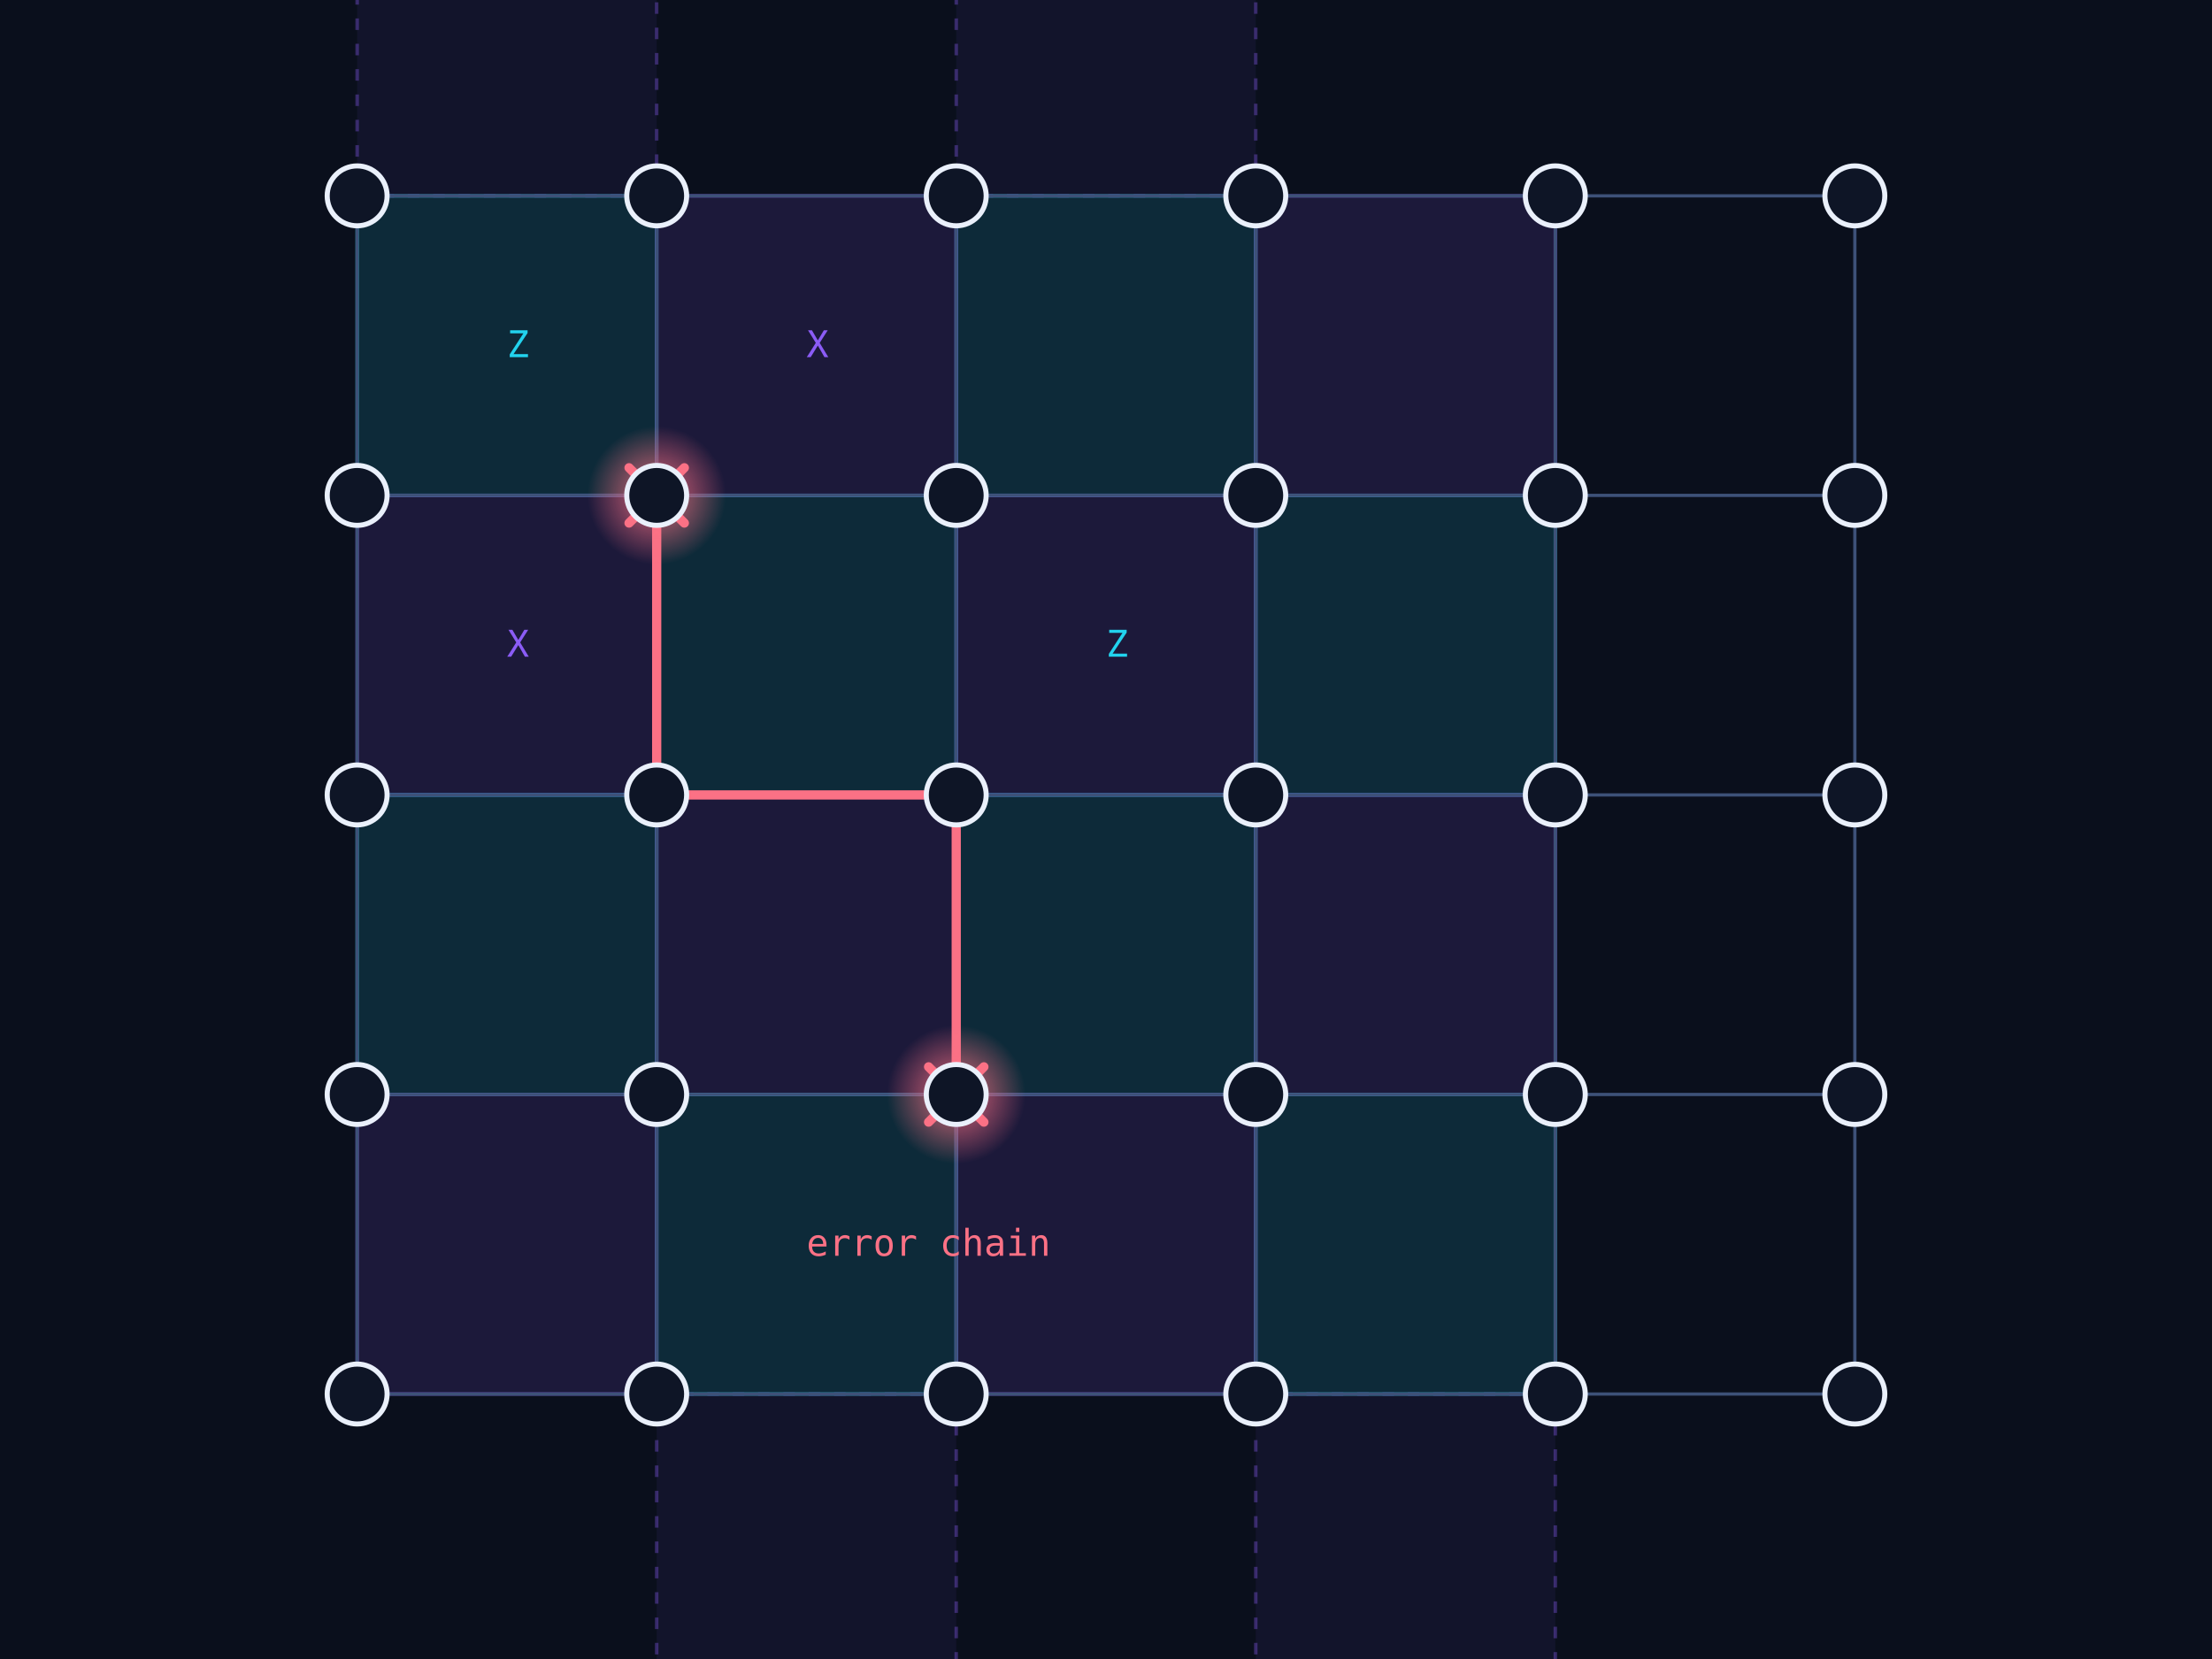
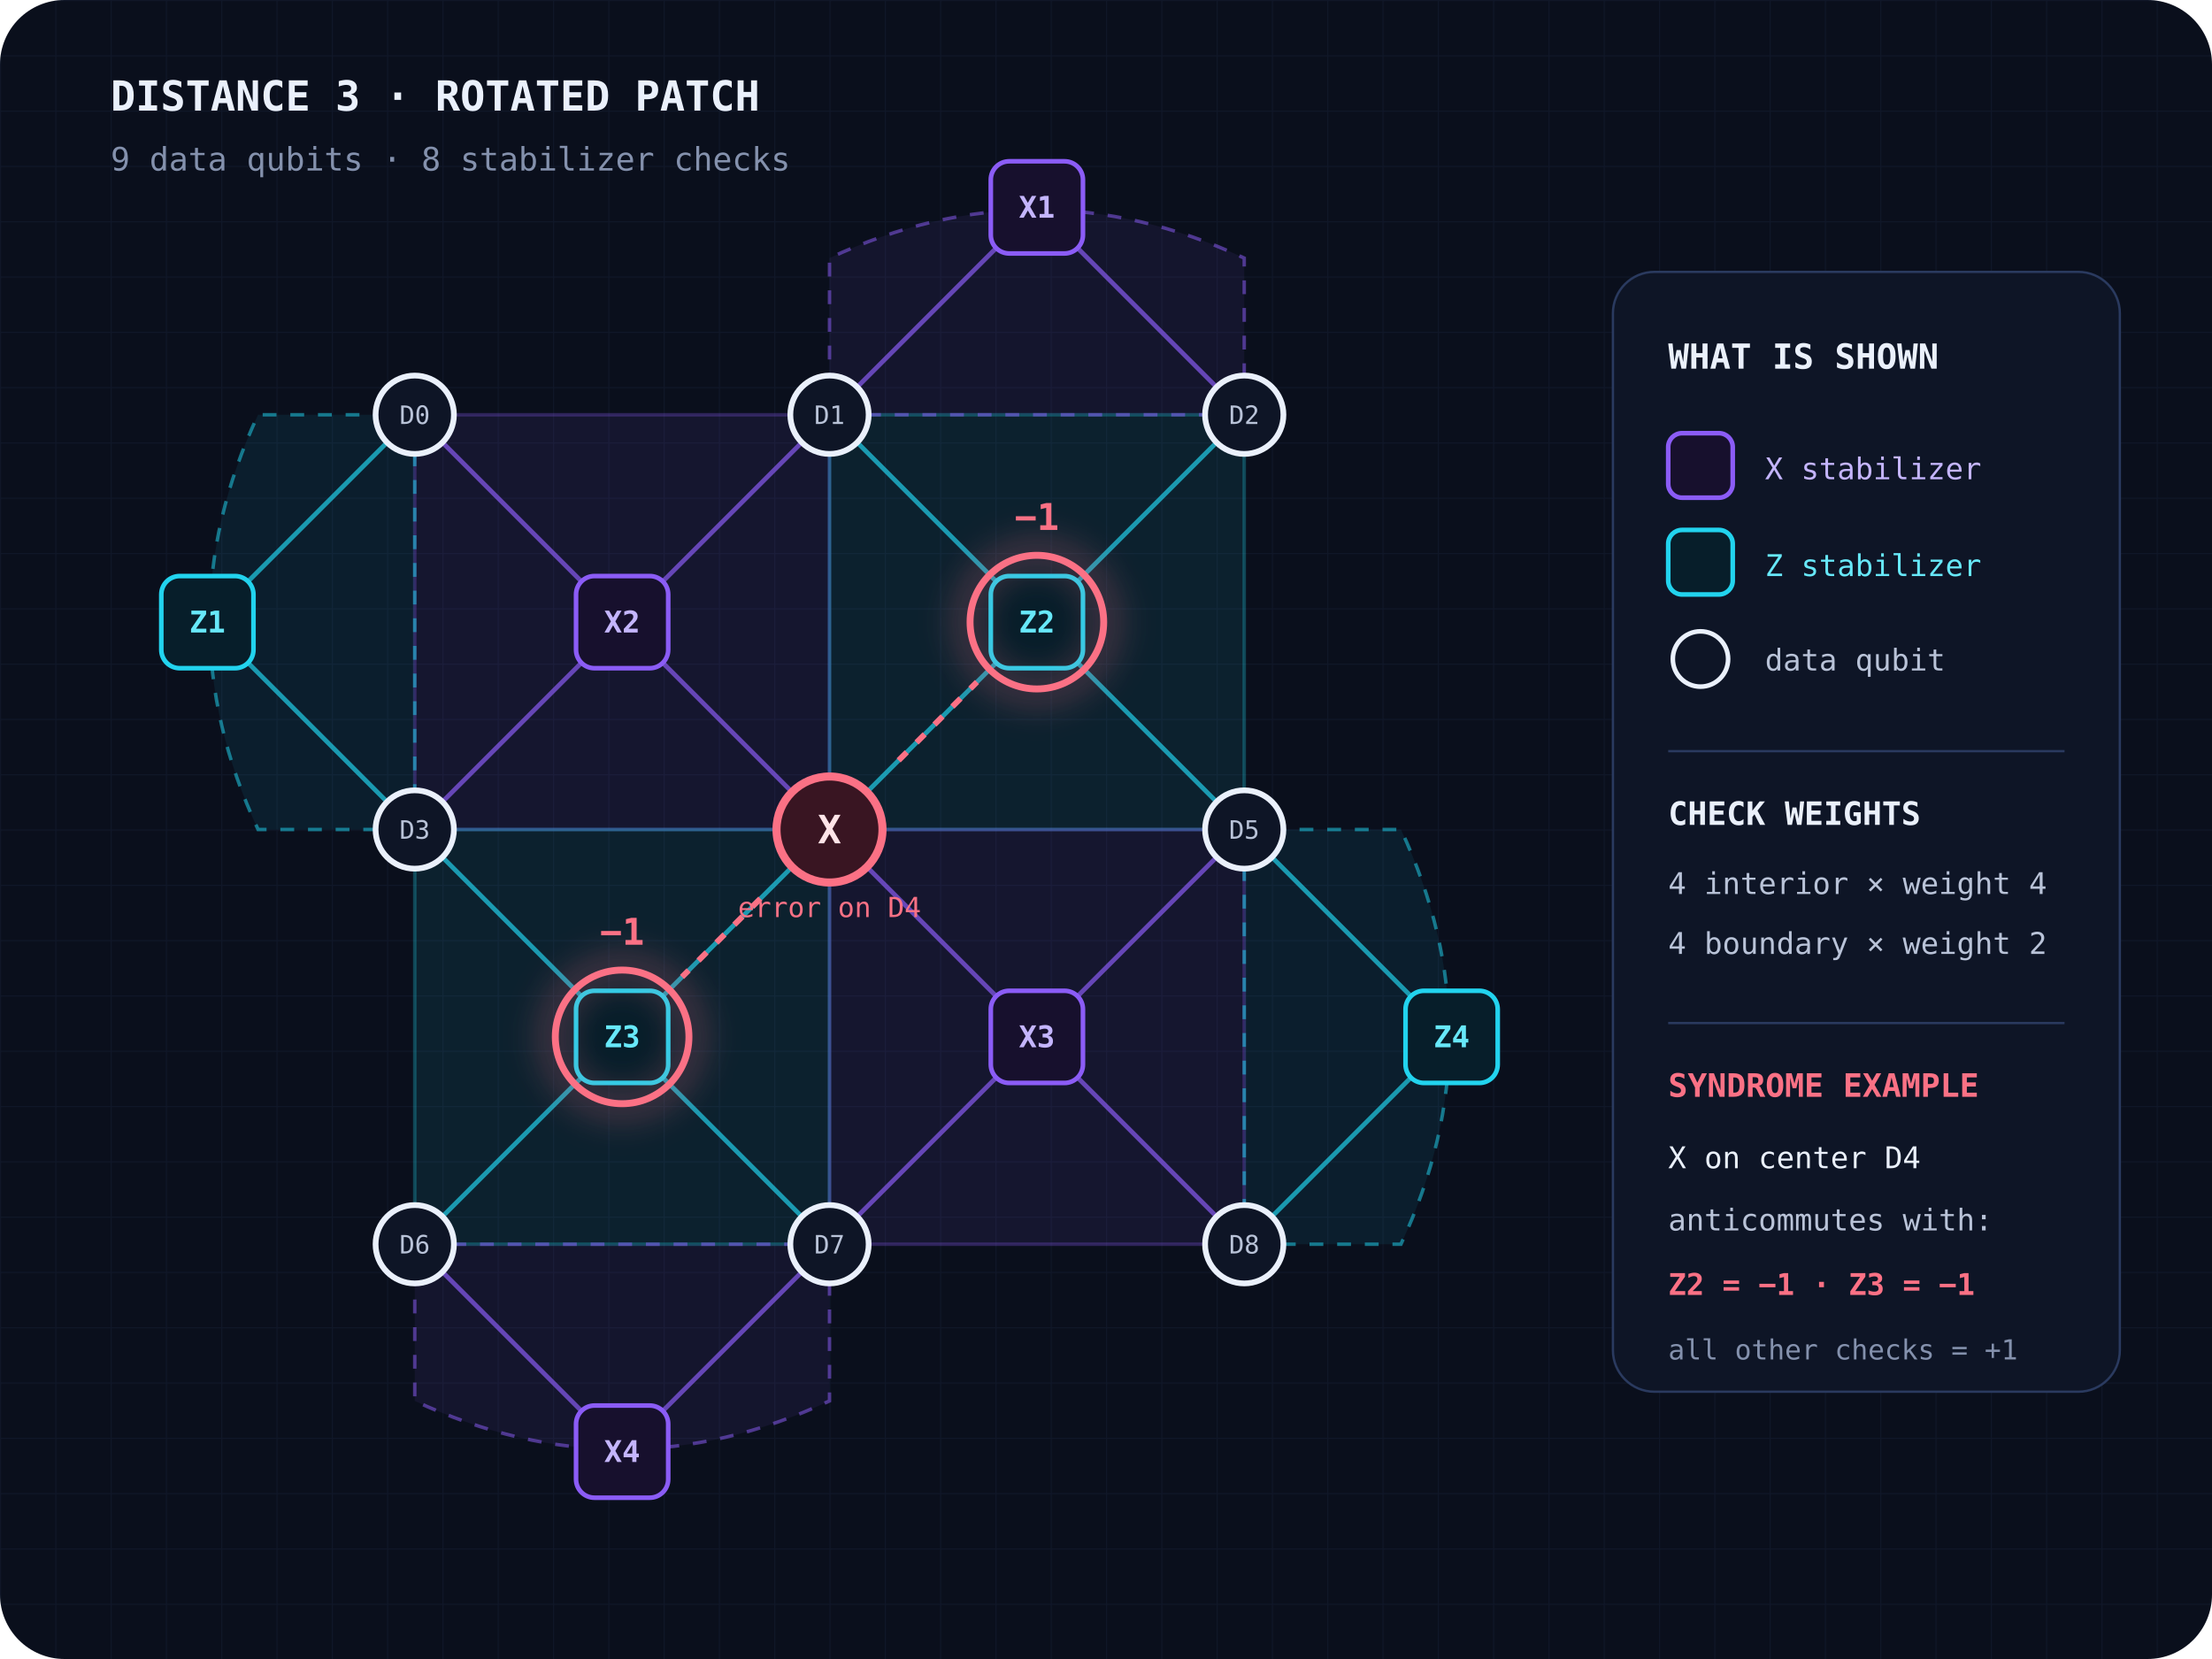
<svg xmlns="http://www.w3.org/2000/svg" viewBox="0 0 960 720" width="960" height="720">
  <defs>
-     <radialGradient id="scRose" cx="50%" cy="50%" r="50%">
-       <stop offset="0%" stop-color="#FB7185" stop-opacity="0.9" />
-       <stop offset="100%" stop-color="#FB7185" stop-opacity="0" />
-     </radialGradient>
+     <filter id="softGlow" x="-60%" y="-60%" width="220%" height="220%">
+       <feGaussianBlur stdDeviation="7" />
+     </filter>
+     <pattern id="microGrid" width="24" height="24" patternUnits="userSpaceOnUse">
+       <path d="M24 0H0V24" fill="none" stroke="#263653" stroke-opacity="0.22" stroke-width="1" />
+     </pattern>
  </defs>
-   <rect width="960" height="720" fill="#0A0F1C" />
-   <g>
-     <rect x="155" y="85" width="130" height="130" fill="#22D3EE" fill-opacity="0.14" stroke="#22D3EE" stroke-opacity="0.6" stroke-width="1.5" />
-     <rect x="415" y="85" width="130" height="130" fill="#22D3EE" fill-opacity="0.14" stroke="#22D3EE" stroke-opacity="0.6" stroke-width="1.5" />
-     <rect x="285" y="85" width="130" height="130" fill="#8B5CF6" fill-opacity="0.14" stroke="#8B5CF6" stroke-opacity="0.6" stroke-width="1.5" />
-     <rect x="545" y="85" width="130" height="130" fill="#8B5CF6" fill-opacity="0.14" stroke="#8B5CF6" stroke-opacity="0.6" stroke-width="1.5" />
-     <rect x="285" y="215" width="130" height="130" fill="#22D3EE" fill-opacity="0.14" stroke="#22D3EE" stroke-opacity="0.6" stroke-width="1.5" />
-     <rect x="545" y="215" width="130" height="130" fill="#22D3EE" fill-opacity="0.14" stroke="#22D3EE" stroke-opacity="0.6" stroke-width="1.5" />
-     <rect x="155" y="215" width="130" height="130" fill="#8B5CF6" fill-opacity="0.14" stroke="#8B5CF6" stroke-opacity="0.6" stroke-width="1.5" />
-     <rect x="415" y="215" width="130" height="130" fill="#8B5CF6" fill-opacity="0.14" stroke="#8B5CF6" stroke-opacity="0.6" stroke-width="1.5" />
-     <rect x="155" y="345" width="130" height="130" fill="#22D3EE" fill-opacity="0.14" stroke="#22D3EE" stroke-opacity="0.6" stroke-width="1.5" />
-     <rect x="415" y="345" width="130" height="130" fill="#22D3EE" fill-opacity="0.14" stroke="#22D3EE" stroke-opacity="0.6" stroke-width="1.5" />
-     <rect x="285" y="345" width="130" height="130" fill="#8B5CF6" fill-opacity="0.14" stroke="#8B5CF6" stroke-opacity="0.6" stroke-width="1.5" />
-     <rect x="545" y="345" width="130" height="130" fill="#8B5CF6" fill-opacity="0.14" stroke="#8B5CF6" stroke-opacity="0.6" stroke-width="1.5" />
-     <rect x="285" y="475" width="130" height="130" fill="#22D3EE" fill-opacity="0.14" stroke="#22D3EE" stroke-opacity="0.6" stroke-width="1.5" />
-     <rect x="545" y="475" width="130" height="130" fill="#22D3EE" fill-opacity="0.14" stroke="#22D3EE" stroke-opacity="0.6" stroke-width="1.5" />
-     <rect x="155" y="475" width="130" height="130" fill="#8B5CF6" fill-opacity="0.14" stroke="#8B5CF6" stroke-opacity="0.6" stroke-width="1.5" />
-     <rect x="415" y="475" width="130" height="130" fill="#8B5CF6" fill-opacity="0.14" stroke="#8B5CF6" stroke-opacity="0.6" stroke-width="1.5" />
-     <rect x="155" y="-45" width="130" height="130" fill="#8B5CF6" fill-opacity="0.07" stroke="#8B5CF6" stroke-opacity="0.35" stroke-width="1.5" stroke-dasharray="5 6" />
-     <rect x="415" y="-45" width="130" height="130" fill="#8B5CF6" fill-opacity="0.07" stroke="#8B5CF6" stroke-opacity="0.35" stroke-width="1.5" stroke-dasharray="5 6" />
-     <rect x="285" y="605" width="130" height="130" fill="#8B5CF6" fill-opacity="0.07" stroke="#8B5CF6" stroke-opacity="0.35" stroke-width="1.5" stroke-dasharray="5 6" />
-     <rect x="545" y="605" width="130" height="130" fill="#8B5CF6" fill-opacity="0.07" stroke="#8B5CF6" stroke-opacity="0.35" stroke-width="1.5" stroke-dasharray="5 6" />
-   </g>
-   <g stroke="#3D5178" stroke-width="1.4">
-     <line x1="155" y1="85" x2="805" y2="85" />
-     <line x1="155" y1="215" x2="805" y2="215" />
-     <line x1="155" y1="345" x2="805" y2="345" />
-     <line x1="155" y1="475" x2="805" y2="475" />
-     <line x1="155" y1="605" x2="805" y2="605" />
-     <line x1="155" y1="85" x2="155" y2="605" />
-     <line x1="285" y1="85" x2="285" y2="605" />
-     <line x1="415" y1="85" x2="415" y2="605" />
-     <line x1="545" y1="85" x2="545" y2="605" />
-     <line x1="675" y1="85" x2="675" y2="605" />
-     <line x1="805" y1="85" x2="805" y2="605" />
-   </g>
-   <g class="error-chain">
-     <path d="M285 215 L 285 345 L 415 345 L 415 475" fill="none" stroke="#FB7185" stroke-width="4" stroke-linecap="round" stroke-linejoin="round" />
-     <circle cx="285" cy="215" r="30" fill="url(#scRose)" />
-     <circle cx="415" cy="475" r="30" fill="url(#scRose)" />
-     <path d="M273 203 L297 227 M297 203 L273 227" stroke="#FB7185" stroke-width="4" stroke-linecap="round" />
-     <path d="M403 463 L427 487 M427 463 L403 487" stroke="#FB7185" stroke-width="4" stroke-linecap="round" />
-   </g>
-   <g fill="#0E1526" stroke="#EAF0FB" stroke-width="2.2">
-     <circle cx="155" cy="85" r="13" />
-     <circle cx="285" cy="85" r="13" />
-     <circle cx="415" cy="85" r="13" />
-     <circle cx="545" cy="85" r="13" />
-     <circle cx="675" cy="85" r="13" />
-     <circle cx="805" cy="85" r="13" />
-     <circle cx="155" cy="215" r="13" />
-     <circle cx="285" cy="215" r="13" />
-     <circle cx="415" cy="215" r="13" />
-     <circle cx="545" cy="215" r="13" />
-     <circle cx="675" cy="215" r="13" />
-     <circle cx="805" cy="215" r="13" />
-     <circle cx="155" cy="345" r="13" />
-     <circle cx="285" cy="345" r="13" />
-     <circle cx="415" cy="345" r="13" />
-     <circle cx="545" cy="345" r="13" />
-     <circle cx="675" cy="345" r="13" />
-     <circle cx="805" cy="345" r="13" />
-     <circle cx="155" cy="475" r="13" />
-     <circle cx="285" cy="475" r="13" />
-     <circle cx="415" cy="475" r="13" />
-     <circle cx="545" cy="475" r="13" />
-     <circle cx="675" cy="475" r="13" />
-     <circle cx="805" cy="475" r="13" />
-     <circle cx="155" cy="605" r="13" />
-     <circle cx="285" cy="605" r="13" />
-     <circle cx="415" cy="605" r="13" />
-     <circle cx="545" cy="605" r="13" />
-     <circle cx="675" cy="605" r="13" />
-     <circle cx="805" cy="605" r="13" />
-   </g>
-   <g font-family="'JetBrains Mono', monospace" font-size="16" fill="#64708E">
-     <text x="220" y="155" fill="#22D3EE">Z</text>
-     <text x="350" y="155" fill="#8B5CF6">X</text>
-     <text x="480" y="285" fill="#22D3EE">Z</text>
-     <text x="220" y="285" fill="#8B5CF6">X</text>
-     <text x="350" y="545" fill="#FB7185">error chain</text>
+   <rect width="960" height="720" rx="28" fill="#0A0F1C" />
+   <rect width="960" height="720" rx="28" fill="url(#microGrid)" />
+   <g font-family="'JetBrains Mono', monospace">
+     <text x="48" y="48" fill="#EAF0FB" font-size="18" font-weight="700">DISTANCE 3 · ROTATED PATCH</text>
+     <text x="48" y="74" fill="#8491AD" font-size="14">9 data qubits · 8 stabilizer checks</text>
+     <g stroke-width="1.5">
+       <path d="M180 180H360V360H180Z" fill="#8B5CF6" fill-opacity="0.09" stroke="#8B5CF6" stroke-opacity="0.28" />
+       <path d="M360 180H540V360H360Z" fill="#22D3EE" fill-opacity="0.09" stroke="#22D3EE" stroke-opacity="0.28" />
+       <path d="M180 360H360V540H180Z" fill="#22D3EE" fill-opacity="0.09" stroke="#22D3EE" stroke-opacity="0.28" />
+       <path d="M360 360H540V540H360Z" fill="#8B5CF6" fill-opacity="0.09" stroke="#8B5CF6" stroke-opacity="0.28" />
+     </g>
+     <g stroke-width="1.5" stroke-dasharray="6 6">
+       <path d="M360 180V112Q450 70 540 112V180Z" fill="#8B5CF6" fill-opacity="0.08" stroke="#8B5CF6" stroke-opacity="0.52" />
+       <path d="M180 180H112Q70 270 112 360H180Z" fill="#22D3EE" fill-opacity="0.08" stroke="#22D3EE" stroke-opacity="0.52" />
+       <path d="M180 540V608Q270 650 360 608V540Z" fill="#8B5CF6" fill-opacity="0.08" stroke="#8B5CF6" stroke-opacity="0.52" />
+       <path d="M540 360H608Q650 450 608 540H540Z" fill="#22D3EE" fill-opacity="0.08" stroke="#22D3EE" stroke-opacity="0.52" />
+     </g>
+     <g fill="none" stroke-linecap="round" stroke-width="2" opacity="0.68">
+       <path d="M450 90L360 180M450 90L540 180" stroke="#8B5CF6" />
+       <path d="M270 270L180 180M270 270L360 180M270 270L180 360M270 270L360 360" stroke="#8B5CF6" />
+       <path d="M450 450L360 360M450 450L540 360M450 450L360 540M450 450L540 540" stroke="#8B5CF6" />
+       <path d="M270 630L180 540M270 630L360 540" stroke="#8B5CF6" />
+       <path d="M90 270L180 180M90 270L180 360" stroke="#22D3EE" />
+       <path d="M450 270L360 180M450 270L540 180M450 270L360 360M450 270L540 360" stroke="#22D3EE" />
+       <path d="M270 450L180 360M270 450L360 360M270 450L180 540M270 450L360 540" stroke="#22D3EE" />
+       <path d="M630 450L540 360M630 450L540 540" stroke="#22D3EE" />
+     </g>
+     <g text-anchor="middle" dominant-baseline="central" font-size="13" font-weight="700">
+       <g fill="#17102D" stroke="#8B5CF6" stroke-width="2">
+         <rect x="430" y="70" width="40" height="40" rx="8" />
+         <rect x="250" y="250" width="40" height="40" rx="8" />
+         <rect x="430" y="430" width="40" height="40" rx="8" />
+         <rect x="250" y="610" width="40" height="40" rx="8" />
+       </g>
+       <g fill="#C4B5FD">
+         <text x="450" y="90">X1</text>
+         <text x="270" y="270">X2</text>
+         <text x="450" y="450">X3</text>
+         <text x="270" y="630">X4</text>
+       </g>
+       <g fill="#071E2A" stroke="#22D3EE" stroke-width="2">
+         <rect x="70" y="250" width="40" height="40" rx="8" />
+         <rect x="430" y="250" width="40" height="40" rx="8" />
+         <rect x="250" y="430" width="40" height="40" rx="8" />
+         <rect x="610" y="430" width="40" height="40" rx="8" />
+       </g>
+       <g fill="#67E8F9">
+         <text x="90" y="270">Z1</text>
+         <text x="450" y="270">Z2</text>
+         <text x="270" y="450">Z3</text>
+         <text x="630" y="450">Z4</text>
+       </g>
+     </g>
+     <g fill="none" stroke="#FB7185">
+       <circle cx="450" cy="270" r="30" stroke-opacity="0.22" stroke-width="14" filter="url(#softGlow)" />
+       <circle cx="270" cy="450" r="30" stroke-opacity="0.22" stroke-width="14" filter="url(#softGlow)" />
+       <circle cx="450" cy="270" r="29" stroke-width="3" />
+       <circle cx="270" cy="450" r="29" stroke-width="3" />
+       <path d="M390 330L424 296M330 390L296 424" stroke-width="2.5" stroke-dasharray="5 6" />
+     </g>
+     <g fill="#FB7185" font-size="16" font-weight="800" text-anchor="middle">
+       <text x="450" y="230">−1</text>
+       <text x="270" y="410">−1</text>
+     </g>
+     <g stroke="#EAF0FB" stroke-width="2.5">
+       <circle cx="180" cy="180" r="17" fill="#0E1526" />
+       <circle cx="360" cy="180" r="17" fill="#0E1526" />
+       <circle cx="540" cy="180" r="17" fill="#0E1526" />
+       <circle cx="180" cy="360" r="17" fill="#0E1526" />
+       <circle cx="360" cy="360" r="23" fill="#391522" stroke="#FB7185" stroke-width="3.5" />
+       <circle cx="540" cy="360" r="17" fill="#0E1526" />
+       <circle cx="180" cy="540" r="17" fill="#0E1526" />
+       <circle cx="360" cy="540" r="17" fill="#0E1526" />
+       <circle cx="540" cy="540" r="17" fill="#0E1526" />
+     </g>
+     <g fill="#B9C3D8" font-size="11" text-anchor="middle">
+       <text x="180" y="184">D0</text>
+       <text x="360" y="184">D1</text>
+       <text x="540" y="184">D2</text>
+       <text x="180" y="364">D3</text>
+       <text x="540" y="364">D5</text>
+       <text x="180" y="544">D6</text>
+       <text x="360" y="544">D7</text>
+       <text x="540" y="544">D8</text>
+     </g>
+     <text x="360" y="366" fill="#FFE4E8" font-size="17" font-weight="900" text-anchor="middle">X</text>
+     <text x="360" y="398" fill="#FB7185" font-size="12" text-anchor="middle">error on D4</text>
+     <g transform="translate(700 118)">
+       <rect width="220" height="486" rx="18" fill="#0E1526" stroke="#2A3A5F" />
+       <text x="24" y="42" fill="#EAF0FB" font-size="15" font-weight="700">WHAT IS SHOWN</text>
+       <rect x="24" y="70" width="28" height="28" rx="6" fill="#17102D" stroke="#8B5CF6" stroke-width="2" />
+       <text x="66" y="90" fill="#C4B5FD" font-size="13">X stabilizer</text>
+       <rect x="24" y="112" width="28" height="28" rx="6" fill="#071E2A" stroke="#22D3EE" stroke-width="2" />
+       <text x="66" y="132" fill="#67E8F9" font-size="13">Z stabilizer</text>
+       <circle cx="38" cy="168" r="12" fill="#0E1526" stroke="#EAF0FB" stroke-width="2" />
+       <text x="66" y="173" fill="#B9C3D8" font-size="13">data qubit</text>
+       <path d="M24 208H196" stroke="#2A3A5F" />
+       <text x="24" y="240" fill="#EAF0FB" font-size="14" font-weight="700">CHECK WEIGHTS</text>
+       <text x="24" y="270" fill="#B9C3D8" font-size="13">4 interior × weight 4</text>
+       <text x="24" y="296" fill="#B9C3D8" font-size="13">4 boundary × weight 2</text>
+       <path d="M24 326H196" stroke="#2A3A5F" />
+       <text x="24" y="358" fill="#FB7185" font-size="14" font-weight="700">SYNDROME EXAMPLE</text>
+       <text x="24" y="389" fill="#EAF0FB" font-size="13">X on center D4</text>
+       <text x="24" y="416" fill="#B9C3D8" font-size="13">anticommutes with:</text>
+       <text x="24" y="444" fill="#FB7185" font-size="13" font-weight="700">Z2 = −1 · Z3 = −1</text>
+       <text x="24" y="472" fill="#8491AD" font-size="12">all other checks = +1</text>
+     </g>
  </g>
</svg>
